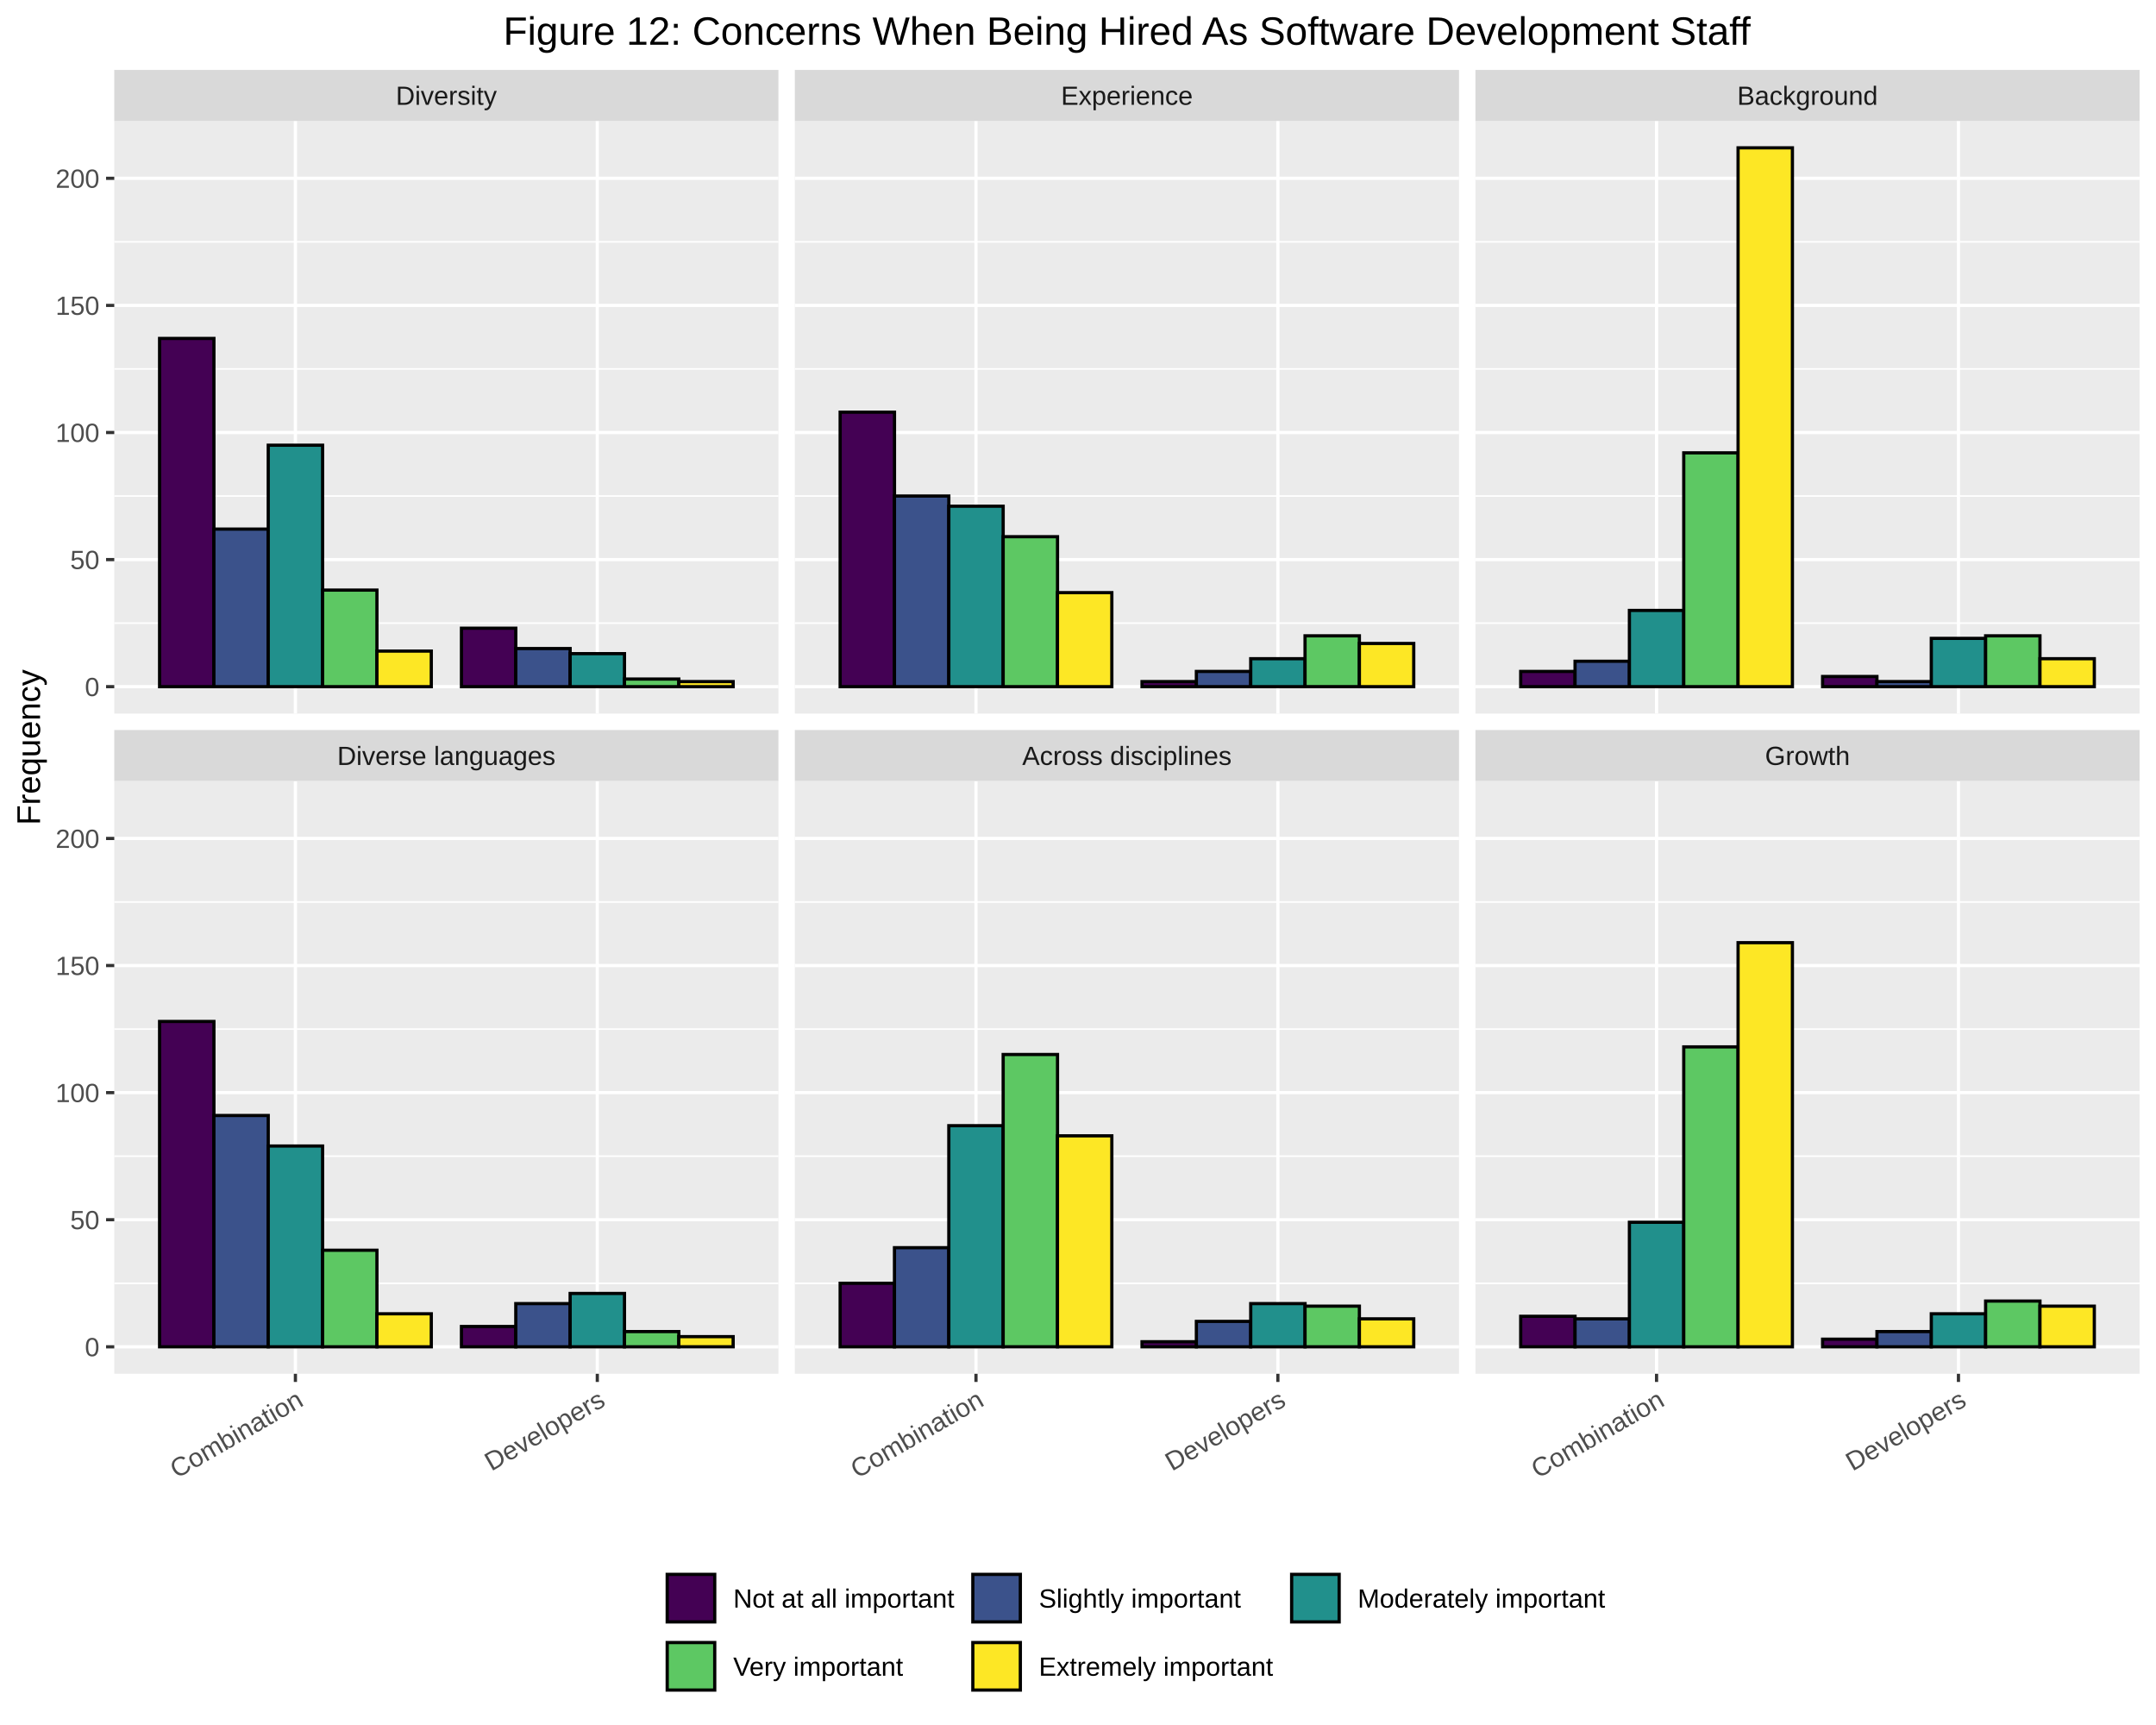
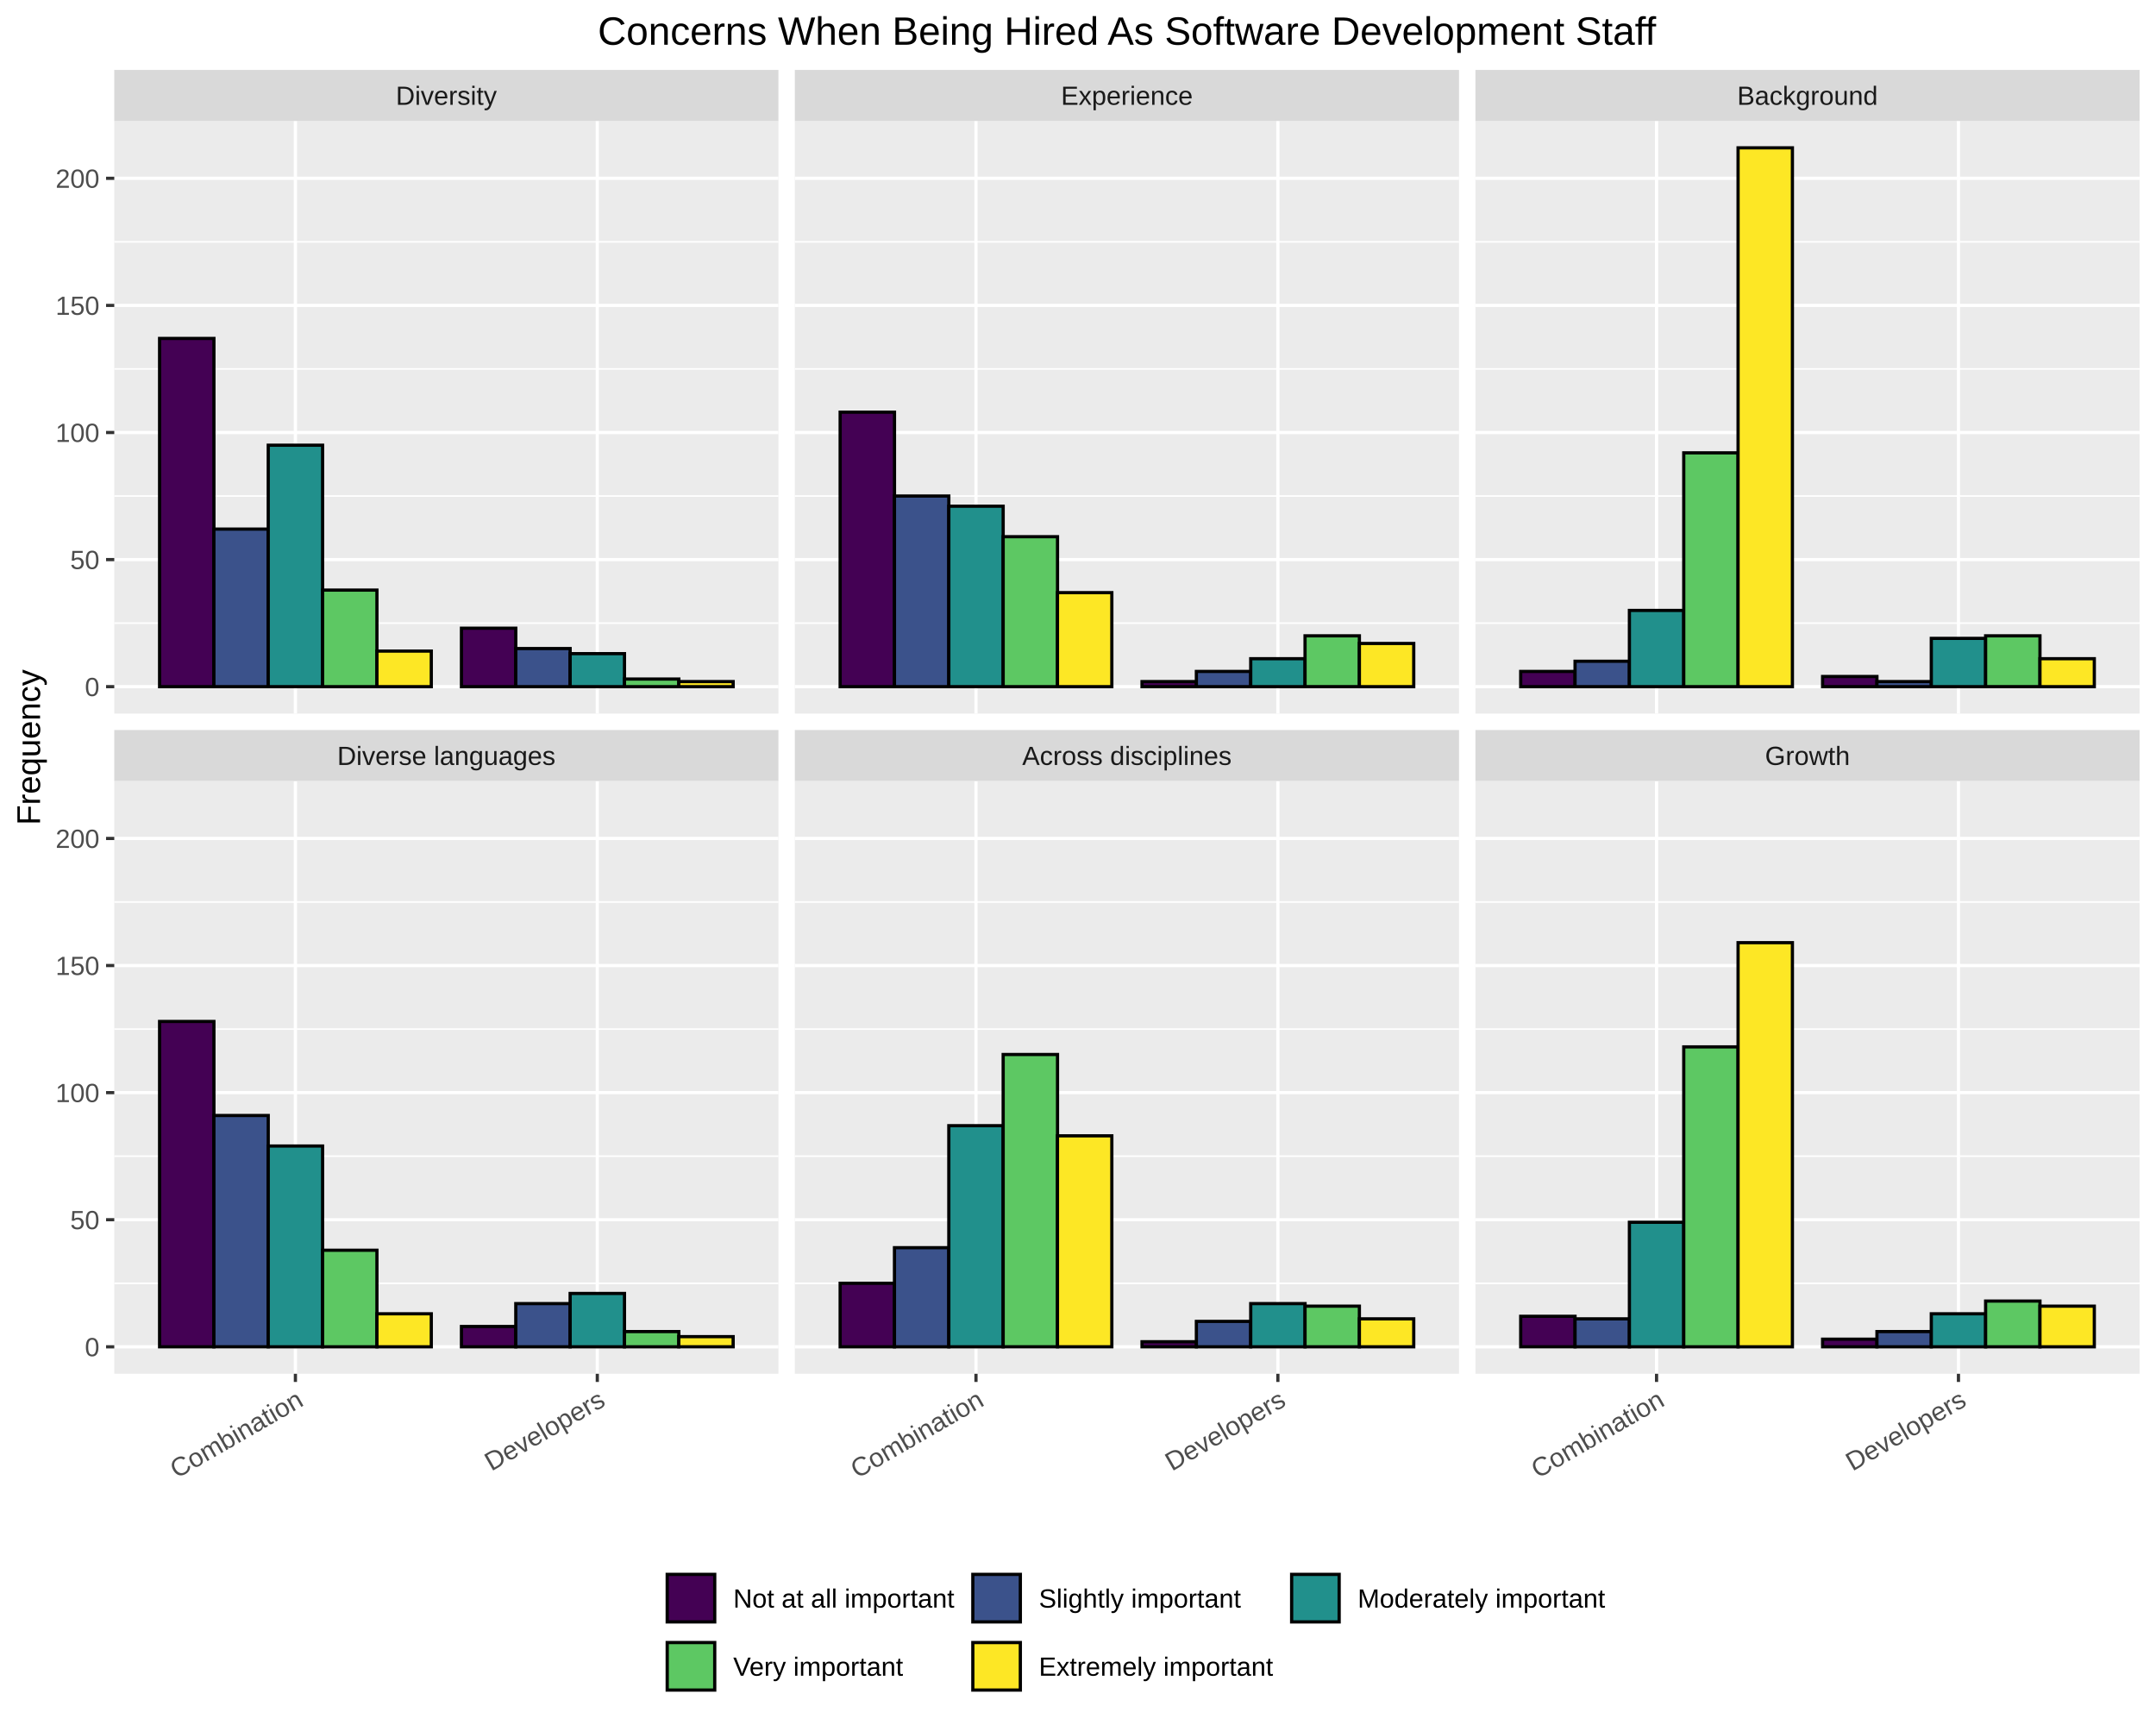
<svg xmlns="http://www.w3.org/2000/svg" class="svglite" width="720.00pt" height="576.00pt" viewBox="0 0 720.00 576.00">
  <defs>
    <style type="text/css">
    .svglite line, .svglite polyline, .svglite polygon, .svglite path, .svglite rect, .svglite circle {
      fill: none;
      stroke: #000000;
      stroke-linecap: round;
      stroke-linejoin: round;
      stroke-miterlimit: 10.00;
    }
    .svglite text {
      white-space: pre;
    }
  </style>
  </defs>
  <rect width="100%" height="100%" style="stroke: none; fill: #FFFFFF;" />
  <defs>
    <clipPath id="cpMC4wMHw3MjAuMDB8MC4wMHw1NzYuMDA=">
      <rect x="0.00" y="0.00" width="720.00" height="576.00" />
    </clipPath>
  </defs>
  <g clip-path="url(#cpMC4wMHw3MjAuMDB8MC4wMHw1NzYuMDA=)">
    <rect x="0.00" y="0.00" width="720.00" height="576.00" style="stroke-width: 1.07; stroke: #FFFFFF; fill: #FFFFFF;" />
  </g>
  <defs>
    <clipPath id="cpMzguMTZ8MjU5Ljk2fDQwLjM2fDIzOC4yOQ==">
      <rect x="38.16" y="40.36" width="221.80" height="197.92" />
    </clipPath>
  </defs>
  <g clip-path="url(#cpMzguMTZ8MjU5Ljk2fDQwLjM2fDIzOC4yOQ==)">
    <rect x="38.16" y="40.36" width="221.80" height="197.92" style="stroke-width: 1.07; stroke: none; fill: #EBEBEB;" />
    <polyline points="38.16,208.07 259.96,208.07 " style="stroke-width: 0.53; stroke: #FFFFFF; stroke-linecap: butt;" />
    <polyline points="38.16,165.63 259.96,165.63 " style="stroke-width: 0.53; stroke: #FFFFFF; stroke-linecap: butt;" />
    <polyline points="38.16,123.20 259.96,123.20 " style="stroke-width: 0.53; stroke: #FFFFFF; stroke-linecap: butt;" />
    <polyline points="38.16,80.76 259.96,80.76 " style="stroke-width: 0.53; stroke: #FFFFFF; stroke-linecap: butt;" />
    <polyline points="38.16,229.29 259.96,229.29 " style="stroke-width: 1.07; stroke: #FFFFFF; stroke-linecap: butt;" />
    <polyline points="38.16,186.85 259.96,186.85 " style="stroke-width: 1.07; stroke: #FFFFFF; stroke-linecap: butt;" />
    <polyline points="38.16,144.42 259.96,144.42 " style="stroke-width: 1.07; stroke: #FFFFFF; stroke-linecap: butt;" />
    <polyline points="38.16,101.98 259.96,101.98 " style="stroke-width: 1.07; stroke: #FFFFFF; stroke-linecap: butt;" />
    <polyline points="38.16,59.54 259.96,59.54 " style="stroke-width: 1.07; stroke: #FFFFFF; stroke-linecap: butt;" />
    <polyline points="98.65,238.29 98.65,40.36 " style="stroke-width: 1.07; stroke: #FFFFFF; stroke-linecap: butt;" />
    <polyline points="199.47,238.29 199.47,40.36 " style="stroke-width: 1.07; stroke: #FFFFFF; stroke-linecap: butt;" />
    <rect x="53.29" y="113.01" width="18.15" height="116.28" style="stroke-width: 1.07; stroke-linecap: square; stroke-linejoin: miter; fill: #440154;" />
    <rect x="71.43" y="176.67" width="18.15" height="52.62" style="stroke-width: 1.07; stroke-linecap: square; stroke-linejoin: miter; fill: #3B528B;" />
    <rect x="89.58" y="148.66" width="18.15" height="80.63" style="stroke-width: 1.07; stroke-linecap: square; stroke-linejoin: miter; fill: #21908C;" />
    <rect x="107.73" y="197.04" width="18.15" height="32.25" style="stroke-width: 1.07; stroke-linecap: square; stroke-linejoin: miter; fill: #5DC863;" />
    <rect x="125.88" y="217.41" width="18.15" height="11.88" style="stroke-width: 1.07; stroke-linecap: square; stroke-linejoin: miter; fill: #FDE725;" />
    <rect x="154.10" y="209.77" width="18.15" height="19.52" style="stroke-width: 1.07; stroke-linecap: square; stroke-linejoin: miter; fill: #440154;" />
    <rect x="172.25" y="216.56" width="18.15" height="12.73" style="stroke-width: 1.07; stroke-linecap: square; stroke-linejoin: miter; fill: #3B528B;" />
    <rect x="190.40" y="218.26" width="18.15" height="11.03" style="stroke-width: 1.07; stroke-linecap: square; stroke-linejoin: miter; fill: #21908C;" />
    <rect x="208.55" y="226.74" width="18.15" height="2.55" style="stroke-width: 1.07; stroke-linecap: square; stroke-linejoin: miter; fill: #5DC863;" />
    <rect x="226.69" y="227.59" width="18.15" height="1.70" style="stroke-width: 1.07; stroke-linecap: square; stroke-linejoin: miter; fill: #FDE725;" />
  </g>
  <g clip-path="url(#cpMC4wMHw3MjAuMDB8MC4wMHw1NzYuMDA=)">
</g>
  <defs>
    <clipPath id="cpMzguMTZ8MjU5Ljk2fDI2MC43OXw0NTguNzI=">
      <rect x="38.16" y="260.79" width="221.80" height="197.92" />
    </clipPath>
  </defs>
  <g clip-path="url(#cpMzguMTZ8MjU5Ljk2fDI2MC43OXw0NTguNzI=)">
    <rect x="38.16" y="260.79" width="221.80" height="197.92" style="stroke-width: 1.07; stroke: none; fill: #EBEBEB;" />
    <polyline points="38.16,428.50 259.96,428.50 " style="stroke-width: 0.53; stroke: #FFFFFF; stroke-linecap: butt;" />
    <polyline points="38.16,386.06 259.96,386.06 " style="stroke-width: 0.53; stroke: #FFFFFF; stroke-linecap: butt;" />
    <polyline points="38.16,343.63 259.96,343.63 " style="stroke-width: 0.53; stroke: #FFFFFF; stroke-linecap: butt;" />
    <polyline points="38.16,301.19 259.96,301.19 " style="stroke-width: 0.53; stroke: #FFFFFF; stroke-linecap: butt;" />
    <polyline points="38.16,449.72 259.96,449.72 " style="stroke-width: 1.07; stroke: #FFFFFF; stroke-linecap: butt;" />
    <polyline points="38.16,407.28 259.96,407.28 " style="stroke-width: 1.07; stroke: #FFFFFF; stroke-linecap: butt;" />
    <polyline points="38.16,364.85 259.96,364.85 " style="stroke-width: 1.07; stroke: #FFFFFF; stroke-linecap: butt;" />
    <polyline points="38.16,322.41 259.96,322.41 " style="stroke-width: 1.07; stroke: #FFFFFF; stroke-linecap: butt;" />
    <polyline points="38.16,279.97 259.96,279.97 " style="stroke-width: 1.07; stroke: #FFFFFF; stroke-linecap: butt;" />
    <polyline points="98.65,458.72 98.65,260.79 " style="stroke-width: 1.07; stroke: #FFFFFF; stroke-linecap: butt;" />
    <polyline points="199.47,458.72 199.47,260.79 " style="stroke-width: 1.07; stroke: #FFFFFF; stroke-linecap: butt;" />
    <rect x="53.29" y="341.08" width="18.15" height="108.64" style="stroke-width: 1.07; stroke-linecap: square; stroke-linejoin: miter; fill: #440154;" />
    <rect x="71.43" y="372.48" width="18.15" height="77.23" style="stroke-width: 1.07; stroke-linecap: square; stroke-linejoin: miter; fill: #3B528B;" />
    <rect x="89.58" y="382.67" width="18.15" height="67.05" style="stroke-width: 1.07; stroke-linecap: square; stroke-linejoin: miter; fill: #21908C;" />
    <rect x="107.73" y="417.47" width="18.15" height="32.25" style="stroke-width: 1.07; stroke-linecap: square; stroke-linejoin: miter; fill: #5DC863;" />
    <rect x="125.88" y="438.69" width="18.15" height="11.03" style="stroke-width: 1.07; stroke-linecap: square; stroke-linejoin: miter; fill: #FDE725;" />
    <rect x="154.10" y="442.93" width="18.15" height="6.79" style="stroke-width: 1.07; stroke-linecap: square; stroke-linejoin: miter; fill: #440154;" />
    <rect x="172.25" y="435.29" width="18.15" height="14.43" style="stroke-width: 1.07; stroke-linecap: square; stroke-linejoin: miter; fill: #3B528B;" />
    <rect x="190.40" y="431.90" width="18.15" height="17.82" style="stroke-width: 1.07; stroke-linecap: square; stroke-linejoin: miter; fill: #21908C;" />
    <rect x="208.55" y="444.63" width="18.15" height="5.09" style="stroke-width: 1.07; stroke-linecap: square; stroke-linejoin: miter; fill: #5DC863;" />
    <rect x="226.69" y="446.32" width="18.15" height="3.39" style="stroke-width: 1.07; stroke-linecap: square; stroke-linejoin: miter; fill: #FDE725;" />
  </g>
  <g clip-path="url(#cpMC4wMHw3MjAuMDB8MC4wMHw1NzYuMDA=)">
</g>
  <defs>
    <clipPath id="cpMjY1LjQ0fDQ4Ny4yNHw0MC4zNnwyMzguMjk=">
      <rect x="265.44" y="40.36" width="221.80" height="197.92" />
    </clipPath>
  </defs>
  <g clip-path="url(#cpMjY1LjQ0fDQ4Ny4yNHw0MC4zNnwyMzguMjk=)">
    <rect x="265.44" y="40.36" width="221.80" height="197.92" style="stroke-width: 1.07; stroke: none; fill: #EBEBEB;" />
    <polyline points="265.44,208.07 487.24,208.07 " style="stroke-width: 0.53; stroke: #FFFFFF; stroke-linecap: butt;" />
    <polyline points="265.44,165.63 487.24,165.63 " style="stroke-width: 0.53; stroke: #FFFFFF; stroke-linecap: butt;" />
    <polyline points="265.44,123.20 487.24,123.20 " style="stroke-width: 0.53; stroke: #FFFFFF; stroke-linecap: butt;" />
    <polyline points="265.44,80.76 487.24,80.76 " style="stroke-width: 0.53; stroke: #FFFFFF; stroke-linecap: butt;" />
    <polyline points="265.44,229.29 487.24,229.29 " style="stroke-width: 1.07; stroke: #FFFFFF; stroke-linecap: butt;" />
    <polyline points="265.44,186.85 487.24,186.85 " style="stroke-width: 1.07; stroke: #FFFFFF; stroke-linecap: butt;" />
    <polyline points="265.44,144.42 487.24,144.42 " style="stroke-width: 1.07; stroke: #FFFFFF; stroke-linecap: butt;" />
    <polyline points="265.44,101.98 487.24,101.98 " style="stroke-width: 1.07; stroke: #FFFFFF; stroke-linecap: butt;" />
    <polyline points="265.44,59.54 487.24,59.54 " style="stroke-width: 1.07; stroke: #FFFFFF; stroke-linecap: butt;" />
    <polyline points="325.93,238.29 325.93,40.36 " style="stroke-width: 1.07; stroke: #FFFFFF; stroke-linecap: butt;" />
    <polyline points="426.75,238.29 426.75,40.36 " style="stroke-width: 1.07; stroke: #FFFFFF; stroke-linecap: butt;" />
    <rect x="280.57" y="137.63" width="18.15" height="91.66" style="stroke-width: 1.07; stroke-linecap: square; stroke-linejoin: miter; fill: #440154;" />
    <rect x="298.71" y="165.63" width="18.15" height="63.66" style="stroke-width: 1.07; stroke-linecap: square; stroke-linejoin: miter; fill: #3B528B;" />
    <rect x="316.86" y="169.03" width="18.15" height="60.26" style="stroke-width: 1.07; stroke-linecap: square; stroke-linejoin: miter; fill: #21908C;" />
    <rect x="335.01" y="179.21" width="18.15" height="50.08" style="stroke-width: 1.07; stroke-linecap: square; stroke-linejoin: miter; fill: #5DC863;" />
    <rect x="353.15" y="197.89" width="18.15" height="31.40" style="stroke-width: 1.07; stroke-linecap: square; stroke-linejoin: miter; fill: #FDE725;" />
    <rect x="381.38" y="227.59" width="18.15" height="1.70" style="stroke-width: 1.07; stroke-linecap: square; stroke-linejoin: miter; fill: #440154;" />
    <rect x="399.53" y="224.20" width="18.15" height="5.09" style="stroke-width: 1.07; stroke-linecap: square; stroke-linejoin: miter; fill: #3B528B;" />
    <rect x="417.68" y="219.95" width="18.15" height="9.34" style="stroke-width: 1.07; stroke-linecap: square; stroke-linejoin: miter; fill: #21908C;" />
    <rect x="435.82" y="212.31" width="18.15" height="16.97" style="stroke-width: 1.07; stroke-linecap: square; stroke-linejoin: miter; fill: #5DC863;" />
    <rect x="453.97" y="214.86" width="18.15" height="14.43" style="stroke-width: 1.07; stroke-linecap: square; stroke-linejoin: miter; fill: #FDE725;" />
  </g>
  <g clip-path="url(#cpMC4wMHw3MjAuMDB8MC4wMHw1NzYuMDA=)">
</g>
  <defs>
    <clipPath id="cpMjY1LjQ0fDQ4Ny4yNHwyNjAuNzl8NDU4Ljcy">
      <rect x="265.44" y="260.79" width="221.80" height="197.92" />
    </clipPath>
  </defs>
  <g clip-path="url(#cpMjY1LjQ0fDQ4Ny4yNHwyNjAuNzl8NDU4Ljcy)">
    <rect x="265.44" y="260.79" width="221.80" height="197.92" style="stroke-width: 1.07; stroke: none; fill: #EBEBEB;" />
    <polyline points="265.44,428.50 487.24,428.50 " style="stroke-width: 0.53; stroke: #FFFFFF; stroke-linecap: butt;" />
    <polyline points="265.44,386.06 487.24,386.06 " style="stroke-width: 0.53; stroke: #FFFFFF; stroke-linecap: butt;" />
    <polyline points="265.44,343.63 487.24,343.63 " style="stroke-width: 0.53; stroke: #FFFFFF; stroke-linecap: butt;" />
    <polyline points="265.44,301.19 487.24,301.19 " style="stroke-width: 0.53; stroke: #FFFFFF; stroke-linecap: butt;" />
    <polyline points="265.44,449.72 487.24,449.72 " style="stroke-width: 1.07; stroke: #FFFFFF; stroke-linecap: butt;" />
    <polyline points="265.44,407.28 487.24,407.28 " style="stroke-width: 1.07; stroke: #FFFFFF; stroke-linecap: butt;" />
    <polyline points="265.44,364.85 487.24,364.85 " style="stroke-width: 1.07; stroke: #FFFFFF; stroke-linecap: butt;" />
    <polyline points="265.44,322.41 487.24,322.41 " style="stroke-width: 1.07; stroke: #FFFFFF; stroke-linecap: butt;" />
    <polyline points="265.44,279.97 487.24,279.97 " style="stroke-width: 1.07; stroke: #FFFFFF; stroke-linecap: butt;" />
    <polyline points="325.93,458.72 325.93,260.79 " style="stroke-width: 1.07; stroke: #FFFFFF; stroke-linecap: butt;" />
    <polyline points="426.75,458.72 426.75,260.79 " style="stroke-width: 1.07; stroke: #FFFFFF; stroke-linecap: butt;" />
    <rect x="280.57" y="428.50" width="18.15" height="21.22" style="stroke-width: 1.07; stroke-linecap: square; stroke-linejoin: miter; fill: #440154;" />
    <rect x="298.71" y="416.62" width="18.15" height="33.10" style="stroke-width: 1.07; stroke-linecap: square; stroke-linejoin: miter; fill: #3B528B;" />
    <rect x="316.86" y="375.88" width="18.15" height="73.84" style="stroke-width: 1.07; stroke-linecap: square; stroke-linejoin: miter; fill: #21908C;" />
    <rect x="335.01" y="352.11" width="18.15" height="97.60" style="stroke-width: 1.07; stroke-linecap: square; stroke-linejoin: miter; fill: #5DC863;" />
    <rect x="353.15" y="379.27" width="18.15" height="70.44" style="stroke-width: 1.07; stroke-linecap: square; stroke-linejoin: miter; fill: #FDE725;" />
    <rect x="381.38" y="448.02" width="18.15" height="1.70" style="stroke-width: 1.07; stroke-linecap: square; stroke-linejoin: miter; fill: #440154;" />
    <rect x="399.53" y="441.23" width="18.15" height="8.49" style="stroke-width: 1.07; stroke-linecap: square; stroke-linejoin: miter; fill: #3B528B;" />
    <rect x="417.68" y="435.29" width="18.15" height="14.43" style="stroke-width: 1.07; stroke-linecap: square; stroke-linejoin: miter; fill: #21908C;" />
    <rect x="435.82" y="436.14" width="18.15" height="13.58" style="stroke-width: 1.07; stroke-linecap: square; stroke-linejoin: miter; fill: #5DC863;" />
    <rect x="453.97" y="440.38" width="18.15" height="9.34" style="stroke-width: 1.07; stroke-linecap: square; stroke-linejoin: miter; fill: #FDE725;" />
  </g>
  <g clip-path="url(#cpMC4wMHw3MjAuMDB8MC4wMHw1NzYuMDA=)">
</g>
  <defs>
    <clipPath id="cpNDkyLjcyfDcxNC41Mnw0MC4zNnwyMzguMjk=">
      <rect x="492.72" y="40.36" width="221.80" height="197.92" />
    </clipPath>
  </defs>
  <g clip-path="url(#cpNDkyLjcyfDcxNC41Mnw0MC4zNnwyMzguMjk=)">
    <rect x="492.72" y="40.36" width="221.80" height="197.92" style="stroke-width: 1.07; stroke: none; fill: #EBEBEB;" />
    <polyline points="492.72,208.07 714.52,208.07 " style="stroke-width: 0.53; stroke: #FFFFFF; stroke-linecap: butt;" />
    <polyline points="492.72,165.63 714.52,165.63 " style="stroke-width: 0.53; stroke: #FFFFFF; stroke-linecap: butt;" />
    <polyline points="492.72,123.20 714.52,123.20 " style="stroke-width: 0.53; stroke: #FFFFFF; stroke-linecap: butt;" />
    <polyline points="492.72,80.76 714.52,80.76 " style="stroke-width: 0.53; stroke: #FFFFFF; stroke-linecap: butt;" />
    <polyline points="492.72,229.29 714.52,229.29 " style="stroke-width: 1.07; stroke: #FFFFFF; stroke-linecap: butt;" />
    <polyline points="492.72,186.85 714.52,186.85 " style="stroke-width: 1.07; stroke: #FFFFFF; stroke-linecap: butt;" />
    <polyline points="492.72,144.42 714.52,144.42 " style="stroke-width: 1.07; stroke: #FFFFFF; stroke-linecap: butt;" />
    <polyline points="492.72,101.98 714.52,101.98 " style="stroke-width: 1.07; stroke: #FFFFFF; stroke-linecap: butt;" />
    <polyline points="492.72,59.54 714.52,59.54 " style="stroke-width: 1.07; stroke: #FFFFFF; stroke-linecap: butt;" />
    <polyline points="553.21,238.29 553.21,40.36 " style="stroke-width: 1.07; stroke: #FFFFFF; stroke-linecap: butt;" />
    <polyline points="654.03,238.29 654.03,40.36 " style="stroke-width: 1.07; stroke: #FFFFFF; stroke-linecap: butt;" />
    <rect x="507.84" y="224.20" width="18.15" height="5.09" style="stroke-width: 1.07; stroke-linecap: square; stroke-linejoin: miter; fill: #440154;" />
    <rect x="525.99" y="220.80" width="18.15" height="8.49" style="stroke-width: 1.07; stroke-linecap: square; stroke-linejoin: miter; fill: #3B528B;" />
    <rect x="544.14" y="203.83" width="18.15" height="25.46" style="stroke-width: 1.07; stroke-linecap: square; stroke-linejoin: miter; fill: #21908C;" />
    <rect x="562.29" y="151.21" width="18.15" height="78.08" style="stroke-width: 1.07; stroke-linecap: square; stroke-linejoin: miter; fill: #5DC863;" />
    <rect x="580.43" y="49.36" width="18.15" height="179.93" style="stroke-width: 1.07; stroke-linecap: square; stroke-linejoin: miter; fill: #FDE725;" />
    <rect x="608.66" y="225.89" width="18.15" height="3.39" style="stroke-width: 1.07; stroke-linecap: square; stroke-linejoin: miter; fill: #440154;" />
    <rect x="626.81" y="227.59" width="18.15" height="1.70" style="stroke-width: 1.07; stroke-linecap: square; stroke-linejoin: miter; fill: #3B528B;" />
    <rect x="644.96" y="213.16" width="18.15" height="16.13" style="stroke-width: 1.07; stroke-linecap: square; stroke-linejoin: miter; fill: #21908C;" />
    <rect x="663.10" y="212.31" width="18.15" height="16.97" style="stroke-width: 1.07; stroke-linecap: square; stroke-linejoin: miter; fill: #5DC863;" />
    <rect x="681.25" y="219.95" width="18.15" height="9.34" style="stroke-width: 1.07; stroke-linecap: square; stroke-linejoin: miter; fill: #FDE725;" />
  </g>
  <g clip-path="url(#cpMC4wMHw3MjAuMDB8MC4wMHw1NzYuMDA=)">
</g>
  <defs>
    <clipPath id="cpNDkyLjcyfDcxNC41MnwyNjAuNzl8NDU4Ljcy">
      <rect x="492.72" y="260.79" width="221.80" height="197.92" />
    </clipPath>
  </defs>
  <g clip-path="url(#cpNDkyLjcyfDcxNC41MnwyNjAuNzl8NDU4Ljcy)">
    <rect x="492.72" y="260.79" width="221.80" height="197.92" style="stroke-width: 1.07; stroke: none; fill: #EBEBEB;" />
    <polyline points="492.72,428.50 714.52,428.50 " style="stroke-width: 0.53; stroke: #FFFFFF; stroke-linecap: butt;" />
    <polyline points="492.72,386.06 714.52,386.06 " style="stroke-width: 0.53; stroke: #FFFFFF; stroke-linecap: butt;" />
    <polyline points="492.72,343.63 714.52,343.63 " style="stroke-width: 0.53; stroke: #FFFFFF; stroke-linecap: butt;" />
    <polyline points="492.72,301.19 714.52,301.19 " style="stroke-width: 0.53; stroke: #FFFFFF; stroke-linecap: butt;" />
    <polyline points="492.72,449.72 714.52,449.72 " style="stroke-width: 1.07; stroke: #FFFFFF; stroke-linecap: butt;" />
    <polyline points="492.72,407.28 714.52,407.28 " style="stroke-width: 1.07; stroke: #FFFFFF; stroke-linecap: butt;" />
    <polyline points="492.72,364.85 714.52,364.85 " style="stroke-width: 1.07; stroke: #FFFFFF; stroke-linecap: butt;" />
    <polyline points="492.72,322.41 714.52,322.41 " style="stroke-width: 1.07; stroke: #FFFFFF; stroke-linecap: butt;" />
    <polyline points="492.72,279.97 714.52,279.97 " style="stroke-width: 1.07; stroke: #FFFFFF; stroke-linecap: butt;" />
    <polyline points="553.21,458.72 553.21,260.79 " style="stroke-width: 1.07; stroke: #FFFFFF; stroke-linecap: butt;" />
    <polyline points="654.03,458.72 654.03,260.79 " style="stroke-width: 1.07; stroke: #FFFFFF; stroke-linecap: butt;" />
    <rect x="507.84" y="439.53" width="18.15" height="10.18" style="stroke-width: 1.07; stroke-linecap: square; stroke-linejoin: miter; fill: #440154;" />
    <rect x="525.99" y="440.38" width="18.15" height="9.34" style="stroke-width: 1.07; stroke-linecap: square; stroke-linejoin: miter; fill: #3B528B;" />
    <rect x="544.14" y="408.13" width="18.15" height="41.59" style="stroke-width: 1.07; stroke-linecap: square; stroke-linejoin: miter; fill: #21908C;" />
    <rect x="562.29" y="349.57" width="18.15" height="100.15" style="stroke-width: 1.07; stroke-linecap: square; stroke-linejoin: miter; fill: #5DC863;" />
    <rect x="580.43" y="314.77" width="18.15" height="134.95" style="stroke-width: 1.07; stroke-linecap: square; stroke-linejoin: miter; fill: #FDE725;" />
    <rect x="608.66" y="447.17" width="18.15" height="2.55" style="stroke-width: 1.07; stroke-linecap: square; stroke-linejoin: miter; fill: #440154;" />
    <rect x="626.81" y="444.63" width="18.15" height="5.09" style="stroke-width: 1.07; stroke-linecap: square; stroke-linejoin: miter; fill: #3B528B;" />
    <rect x="644.96" y="438.69" width="18.15" height="11.03" style="stroke-width: 1.07; stroke-linecap: square; stroke-linejoin: miter; fill: #21908C;" />
    <rect x="663.10" y="434.44" width="18.15" height="15.28" style="stroke-width: 1.07; stroke-linecap: square; stroke-linejoin: miter; fill: #5DC863;" />
    <rect x="681.25" y="436.14" width="18.15" height="13.58" style="stroke-width: 1.07; stroke-linecap: square; stroke-linejoin: miter; fill: #FDE725;" />
  </g>
  <g clip-path="url(#cpMC4wMHw3MjAuMDB8MC4wMHw1NzYuMDA=)">
</g>
  <defs>
    <clipPath id="cpMzguMTZ8MjU5Ljk2fDI0My43N3wyNjAuNzk=">
      <rect x="38.16" y="243.77" width="221.80" height="17.03" />
    </clipPath>
  </defs>
  <g clip-path="url(#cpMzguMTZ8MjU5Ljk2fDI0My43N3wyNjAuNzk=)">
    <rect x="38.16" y="243.77" width="221.80" height="17.03" style="stroke-width: 1.07; stroke: none; fill: #D9D9D9;" />
    <text x="149.06" y="255.43" text-anchor="middle" style="font-size: 8.80px;fill: #1A1A1A; font-family: &quot;Arial&quot;;" textLength="72.89px" lengthAdjust="spacingAndGlyphs">Diverse languages</text>
  </g>
  <g clip-path="url(#cpMC4wMHw3MjAuMDB8MC4wMHw1NzYuMDA=)">
</g>
  <defs>
    <clipPath id="cpMjY1LjQ0fDQ4Ny4yNHwyNDMuNzd8MjYwLjc5">
      <rect x="265.44" y="243.77" width="221.80" height="17.03" />
    </clipPath>
  </defs>
  <g clip-path="url(#cpMjY1LjQ0fDQ4Ny4yNHwyNDMuNzd8MjYwLjc5)">
    <rect x="265.44" y="243.77" width="221.80" height="17.03" style="stroke-width: 1.07; stroke: none; fill: #D9D9D9;" />
    <text x="376.34" y="255.43" text-anchor="middle" style="font-size: 8.80px;fill: #1A1A1A; font-family: &quot;Arial&quot;;" textLength="69.92px" lengthAdjust="spacingAndGlyphs">Across disciplines</text>
  </g>
  <g clip-path="url(#cpMC4wMHw3MjAuMDB8MC4wMHw1NzYuMDA=)">
</g>
  <defs>
    <clipPath id="cpNDkyLjcyfDcxNC41MnwyNDMuNzd8MjYwLjc5">
      <rect x="492.72" y="243.77" width="221.80" height="17.03" />
    </clipPath>
  </defs>
  <g clip-path="url(#cpNDkyLjcyfDcxNC41MnwyNDMuNzd8MjYwLjc5)">
    <rect x="492.72" y="243.77" width="221.80" height="17.03" style="stroke-width: 1.07; stroke: none; fill: #D9D9D9;" />
    <text x="603.62" y="255.43" text-anchor="middle" style="font-size: 8.80px;fill: #1A1A1A; font-family: &quot;Arial&quot;;" textLength="28.35px" lengthAdjust="spacingAndGlyphs">Growth</text>
  </g>
  <g clip-path="url(#cpMC4wMHw3MjAuMDB8MC4wMHw1NzYuMDA=)">
</g>
  <defs>
    <clipPath id="cpMzguMTZ8MjU5Ljk2fDIzLjM0fDQwLjM2">
      <rect x="38.16" y="23.34" width="221.80" height="17.03" />
    </clipPath>
  </defs>
  <g clip-path="url(#cpMzguMTZ8MjU5Ljk2fDIzLjM0fDQwLjM2)">
    <rect x="38.16" y="23.34" width="221.80" height="17.03" style="stroke-width: 1.07; stroke: none; fill: #D9D9D9;" />
    <text x="149.06" y="35.00" text-anchor="middle" style="font-size: 8.80px;fill: #1A1A1A; font-family: &quot;Arial&quot;;" textLength="33.72px" lengthAdjust="spacingAndGlyphs">Diversity</text>
  </g>
  <g clip-path="url(#cpMC4wMHw3MjAuMDB8MC4wMHw1NzYuMDA=)">
</g>
  <defs>
    <clipPath id="cpMjY1LjQ0fDQ4Ny4yNHwyMy4zNHw0MC4zNg==">
      <rect x="265.44" y="23.34" width="221.80" height="17.03" />
    </clipPath>
  </defs>
  <g clip-path="url(#cpMjY1LjQ0fDQ4Ny4yNHwyMy4zNHw0MC4zNg==)">
    <rect x="265.44" y="23.34" width="221.80" height="17.03" style="stroke-width: 1.07; stroke: none; fill: #D9D9D9;" />
    <text x="376.34" y="35.00" text-anchor="middle" style="font-size: 8.80px;fill: #1A1A1A; font-family: &quot;Arial&quot;;" textLength="44.03px" lengthAdjust="spacingAndGlyphs">Experience</text>
  </g>
  <g clip-path="url(#cpMC4wMHw3MjAuMDB8MC4wMHw1NzYuMDA=)">
</g>
  <defs>
    <clipPath id="cpNDkyLjcyfDcxNC41MnwyMy4zNHw0MC4zNg==">
      <rect x="492.72" y="23.34" width="221.80" height="17.03" />
    </clipPath>
  </defs>
  <g clip-path="url(#cpNDkyLjcyfDcxNC41MnwyMy4zNHw0MC4zNg==)">
    <rect x="492.72" y="23.34" width="221.80" height="17.03" style="stroke-width: 1.07; stroke: none; fill: #D9D9D9;" />
    <text x="603.62" y="35.00" text-anchor="middle" style="font-size: 8.80px;fill: #1A1A1A; font-family: &quot;Arial&quot;;" textLength="46.97px" lengthAdjust="spacingAndGlyphs">Background</text>
  </g>
  <g clip-path="url(#cpMC4wMHw3MjAuMDB8MC4wMHw1NzYuMDA=)">
    <polyline points="98.65,461.46 98.65,458.72 " style="stroke-width: 1.07; stroke: #333333; stroke-linecap: butt;" />
    <polyline points="199.47,461.46 199.47,458.72 " style="stroke-width: 1.07; stroke: #333333; stroke-linecap: butt;" />
    <text transform="translate(101.81,469.11) rotate(-30)" text-anchor="end" style="font-size: 8.80px;fill: #4D4D4D; font-family: &quot;Arial&quot;;" textLength="49.40px" lengthAdjust="spacingAndGlyphs">Combination</text>
    <text transform="translate(202.63,469.11) rotate(-30)" text-anchor="end" style="font-size: 8.80px;fill: #4D4D4D; font-family: &quot;Arial&quot;;" textLength="44.51px" lengthAdjust="spacingAndGlyphs">Developers</text>
    <polyline points="325.93,461.46 325.93,458.72 " style="stroke-width: 1.07; stroke: #333333; stroke-linecap: butt;" />
    <polyline points="426.75,461.46 426.75,458.72 " style="stroke-width: 1.07; stroke: #333333; stroke-linecap: butt;" />
    <text transform="translate(329.09,469.11) rotate(-30)" text-anchor="end" style="font-size: 8.80px;fill: #4D4D4D; font-family: &quot;Arial&quot;;" textLength="49.40px" lengthAdjust="spacingAndGlyphs">Combination</text>
    <text transform="translate(429.90,469.11) rotate(-30)" text-anchor="end" style="font-size: 8.80px;fill: #4D4D4D; font-family: &quot;Arial&quot;;" textLength="44.51px" lengthAdjust="spacingAndGlyphs">Developers</text>
    <polyline points="553.21,461.46 553.21,458.72 " style="stroke-width: 1.07; stroke: #333333; stroke-linecap: butt;" />
    <polyline points="654.03,461.46 654.03,458.72 " style="stroke-width: 1.07; stroke: #333333; stroke-linecap: butt;" />
    <text transform="translate(556.37,469.11) rotate(-30)" text-anchor="end" style="font-size: 8.80px;fill: #4D4D4D; font-family: &quot;Arial&quot;;" textLength="49.40px" lengthAdjust="spacingAndGlyphs">Combination</text>
    <text transform="translate(657.18,469.11) rotate(-30)" text-anchor="end" style="font-size: 8.80px;fill: #4D4D4D; font-family: &quot;Arial&quot;;" textLength="44.51px" lengthAdjust="spacingAndGlyphs">Developers</text>
    <text x="33.23" y="232.44" text-anchor="end" style="font-size: 8.80px;fill: #4D4D4D; font-family: &quot;Arial&quot;;" textLength="4.90px" lengthAdjust="spacingAndGlyphs">0</text>
    <text x="33.23" y="190.01" text-anchor="end" style="font-size: 8.80px;fill: #4D4D4D; font-family: &quot;Arial&quot;;" textLength="9.79px" lengthAdjust="spacingAndGlyphs">50</text>
    <text x="33.23" y="147.57" text-anchor="end" style="font-size: 8.80px;fill: #4D4D4D; font-family: &quot;Arial&quot;;" textLength="14.69px" lengthAdjust="spacingAndGlyphs">100</text>
    <text x="33.23" y="105.13" text-anchor="end" style="font-size: 8.80px;fill: #4D4D4D; font-family: &quot;Arial&quot;;" textLength="14.69px" lengthAdjust="spacingAndGlyphs">150</text>
    <text x="33.23" y="62.70" text-anchor="end" style="font-size: 8.80px;fill: #4D4D4D; font-family: &quot;Arial&quot;;" textLength="14.69px" lengthAdjust="spacingAndGlyphs">200</text>
    <polyline points="35.42,229.29 38.16,229.29 " style="stroke-width: 1.07; stroke: #333333; stroke-linecap: butt;" />
    <polyline points="35.42,186.85 38.16,186.85 " style="stroke-width: 1.07; stroke: #333333; stroke-linecap: butt;" />
    <polyline points="35.42,144.42 38.16,144.42 " style="stroke-width: 1.07; stroke: #333333; stroke-linecap: butt;" />
    <polyline points="35.42,101.98 38.16,101.98 " style="stroke-width: 1.07; stroke: #333333; stroke-linecap: butt;" />
    <polyline points="35.42,59.54 38.16,59.54 " style="stroke-width: 1.07; stroke: #333333; stroke-linecap: butt;" />
    <text x="33.23" y="452.87" text-anchor="end" style="font-size: 8.80px;fill: #4D4D4D; font-family: &quot;Arial&quot;;" textLength="4.90px" lengthAdjust="spacingAndGlyphs">0</text>
    <text x="33.23" y="410.44" text-anchor="end" style="font-size: 8.80px;fill: #4D4D4D; font-family: &quot;Arial&quot;;" textLength="9.79px" lengthAdjust="spacingAndGlyphs">50</text>
    <text x="33.23" y="368.00" text-anchor="end" style="font-size: 8.80px;fill: #4D4D4D; font-family: &quot;Arial&quot;;" textLength="14.69px" lengthAdjust="spacingAndGlyphs">100</text>
    <text x="33.23" y="325.56" text-anchor="end" style="font-size: 8.80px;fill: #4D4D4D; font-family: &quot;Arial&quot;;" textLength="14.69px" lengthAdjust="spacingAndGlyphs">150</text>
    <text x="33.23" y="283.13" text-anchor="end" style="font-size: 8.80px;fill: #4D4D4D; font-family: &quot;Arial&quot;;" textLength="14.69px" lengthAdjust="spacingAndGlyphs">200</text>
    <polyline points="35.42,449.72 38.16,449.72 " style="stroke-width: 1.07; stroke: #333333; stroke-linecap: butt;" />
    <polyline points="35.42,407.28 38.16,407.28 " style="stroke-width: 1.07; stroke: #333333; stroke-linecap: butt;" />
    <polyline points="35.42,364.85 38.16,364.85 " style="stroke-width: 1.07; stroke: #333333; stroke-linecap: butt;" />
    <polyline points="35.42,322.41 38.16,322.41 " style="stroke-width: 1.07; stroke: #333333; stroke-linecap: butt;" />
    <polyline points="35.42,279.97 38.16,279.97 " style="stroke-width: 1.07; stroke: #333333; stroke-linecap: butt;" />
    <text transform="translate(13.37,249.54) rotate(-90)" text-anchor="middle" style="font-size: 11.00px; font-family: &quot;Arial&quot;;" textLength="51.98px" lengthAdjust="spacingAndGlyphs">Frequency</text>
    <rect x="211.16" y="519.52" width="330.37" height="51.00" style="stroke-width: 1.07; stroke: none; fill: #FFFFFF;" />
    <rect x="222.11" y="525.00" width="17.28" height="17.28" style="stroke-width: 1.07; stroke: none; fill: #F2F2F2;" />
    <rect x="222.82" y="525.71" width="15.86" height="15.86" style="stroke-width: 1.07; stroke-linecap: square; stroke-linejoin: miter; fill: #440154;" />
    <rect x="324.17" y="525.00" width="17.28" height="17.28" style="stroke-width: 1.07; stroke: none; fill: #F2F2F2;" />
    <rect x="324.88" y="525.71" width="15.86" height="15.86" style="stroke-width: 1.07; stroke-linecap: square; stroke-linejoin: miter; fill: #3B528B;" />
    <rect x="430.64" y="525.00" width="17.28" height="17.28" style="stroke-width: 1.07; stroke: none; fill: #F2F2F2;" />
    <rect x="431.35" y="525.71" width="15.86" height="15.86" style="stroke-width: 1.07; stroke-linecap: square; stroke-linejoin: miter; fill: #21908C;" />
    <rect x="222.11" y="547.76" width="17.28" height="17.28" style="stroke-width: 1.07; stroke: none; fill: #F2F2F2;" />
    <rect x="222.82" y="548.47" width="15.86" height="15.86" style="stroke-width: 1.07; stroke-linecap: square; stroke-linejoin: miter; fill: #5DC863;" />
    <rect x="324.17" y="547.76" width="17.28" height="17.28" style="stroke-width: 1.07; stroke: none; fill: #F2F2F2;" />
    <rect x="324.88" y="548.47" width="15.86" height="15.86" style="stroke-width: 1.07; stroke-linecap: square; stroke-linejoin: miter; fill: #FDE725;" />
    <text x="244.87" y="536.80" style="font-size: 8.80px; font-family: &quot;Arial&quot;;" textLength="73.82px" lengthAdjust="spacingAndGlyphs">Not at all important</text>
    <text x="346.93" y="536.80" style="font-size: 8.80px; font-family: &quot;Arial&quot;;" textLength="67.47px" lengthAdjust="spacingAndGlyphs">Slightly important</text>
    <text x="453.40" y="536.80" style="font-size: 8.80px; font-family: &quot;Arial&quot;;" textLength="82.65px" lengthAdjust="spacingAndGlyphs">Moderately important</text>
    <text x="244.87" y="559.55" style="font-size: 8.80px; font-family: &quot;Arial&quot;;" textLength="57.21px" lengthAdjust="spacingAndGlyphs">Very important</text>
    <text x="346.93" y="559.55" style="font-size: 8.80px; font-family: &quot;Arial&quot;;" textLength="78.23px" lengthAdjust="spacingAndGlyphs">Extremely important</text>
-     <text x="376.34" y="14.94" text-anchor="middle" style="font-size: 13.20px; font-family: &quot;Arial&quot;;" textLength="417.19px" lengthAdjust="spacingAndGlyphs">Figure 12: Concerns When Being Hired As Software Development Staff</text>
+     <text x="376.34" y="14.94" text-anchor="middle" style="font-size: 13.20px; font-family: &quot;Arial&quot;;" textLength="354.13px" lengthAdjust="spacingAndGlyphs">Concerns When Being Hired As Software Development Staff</text>
  </g>
</svg>
